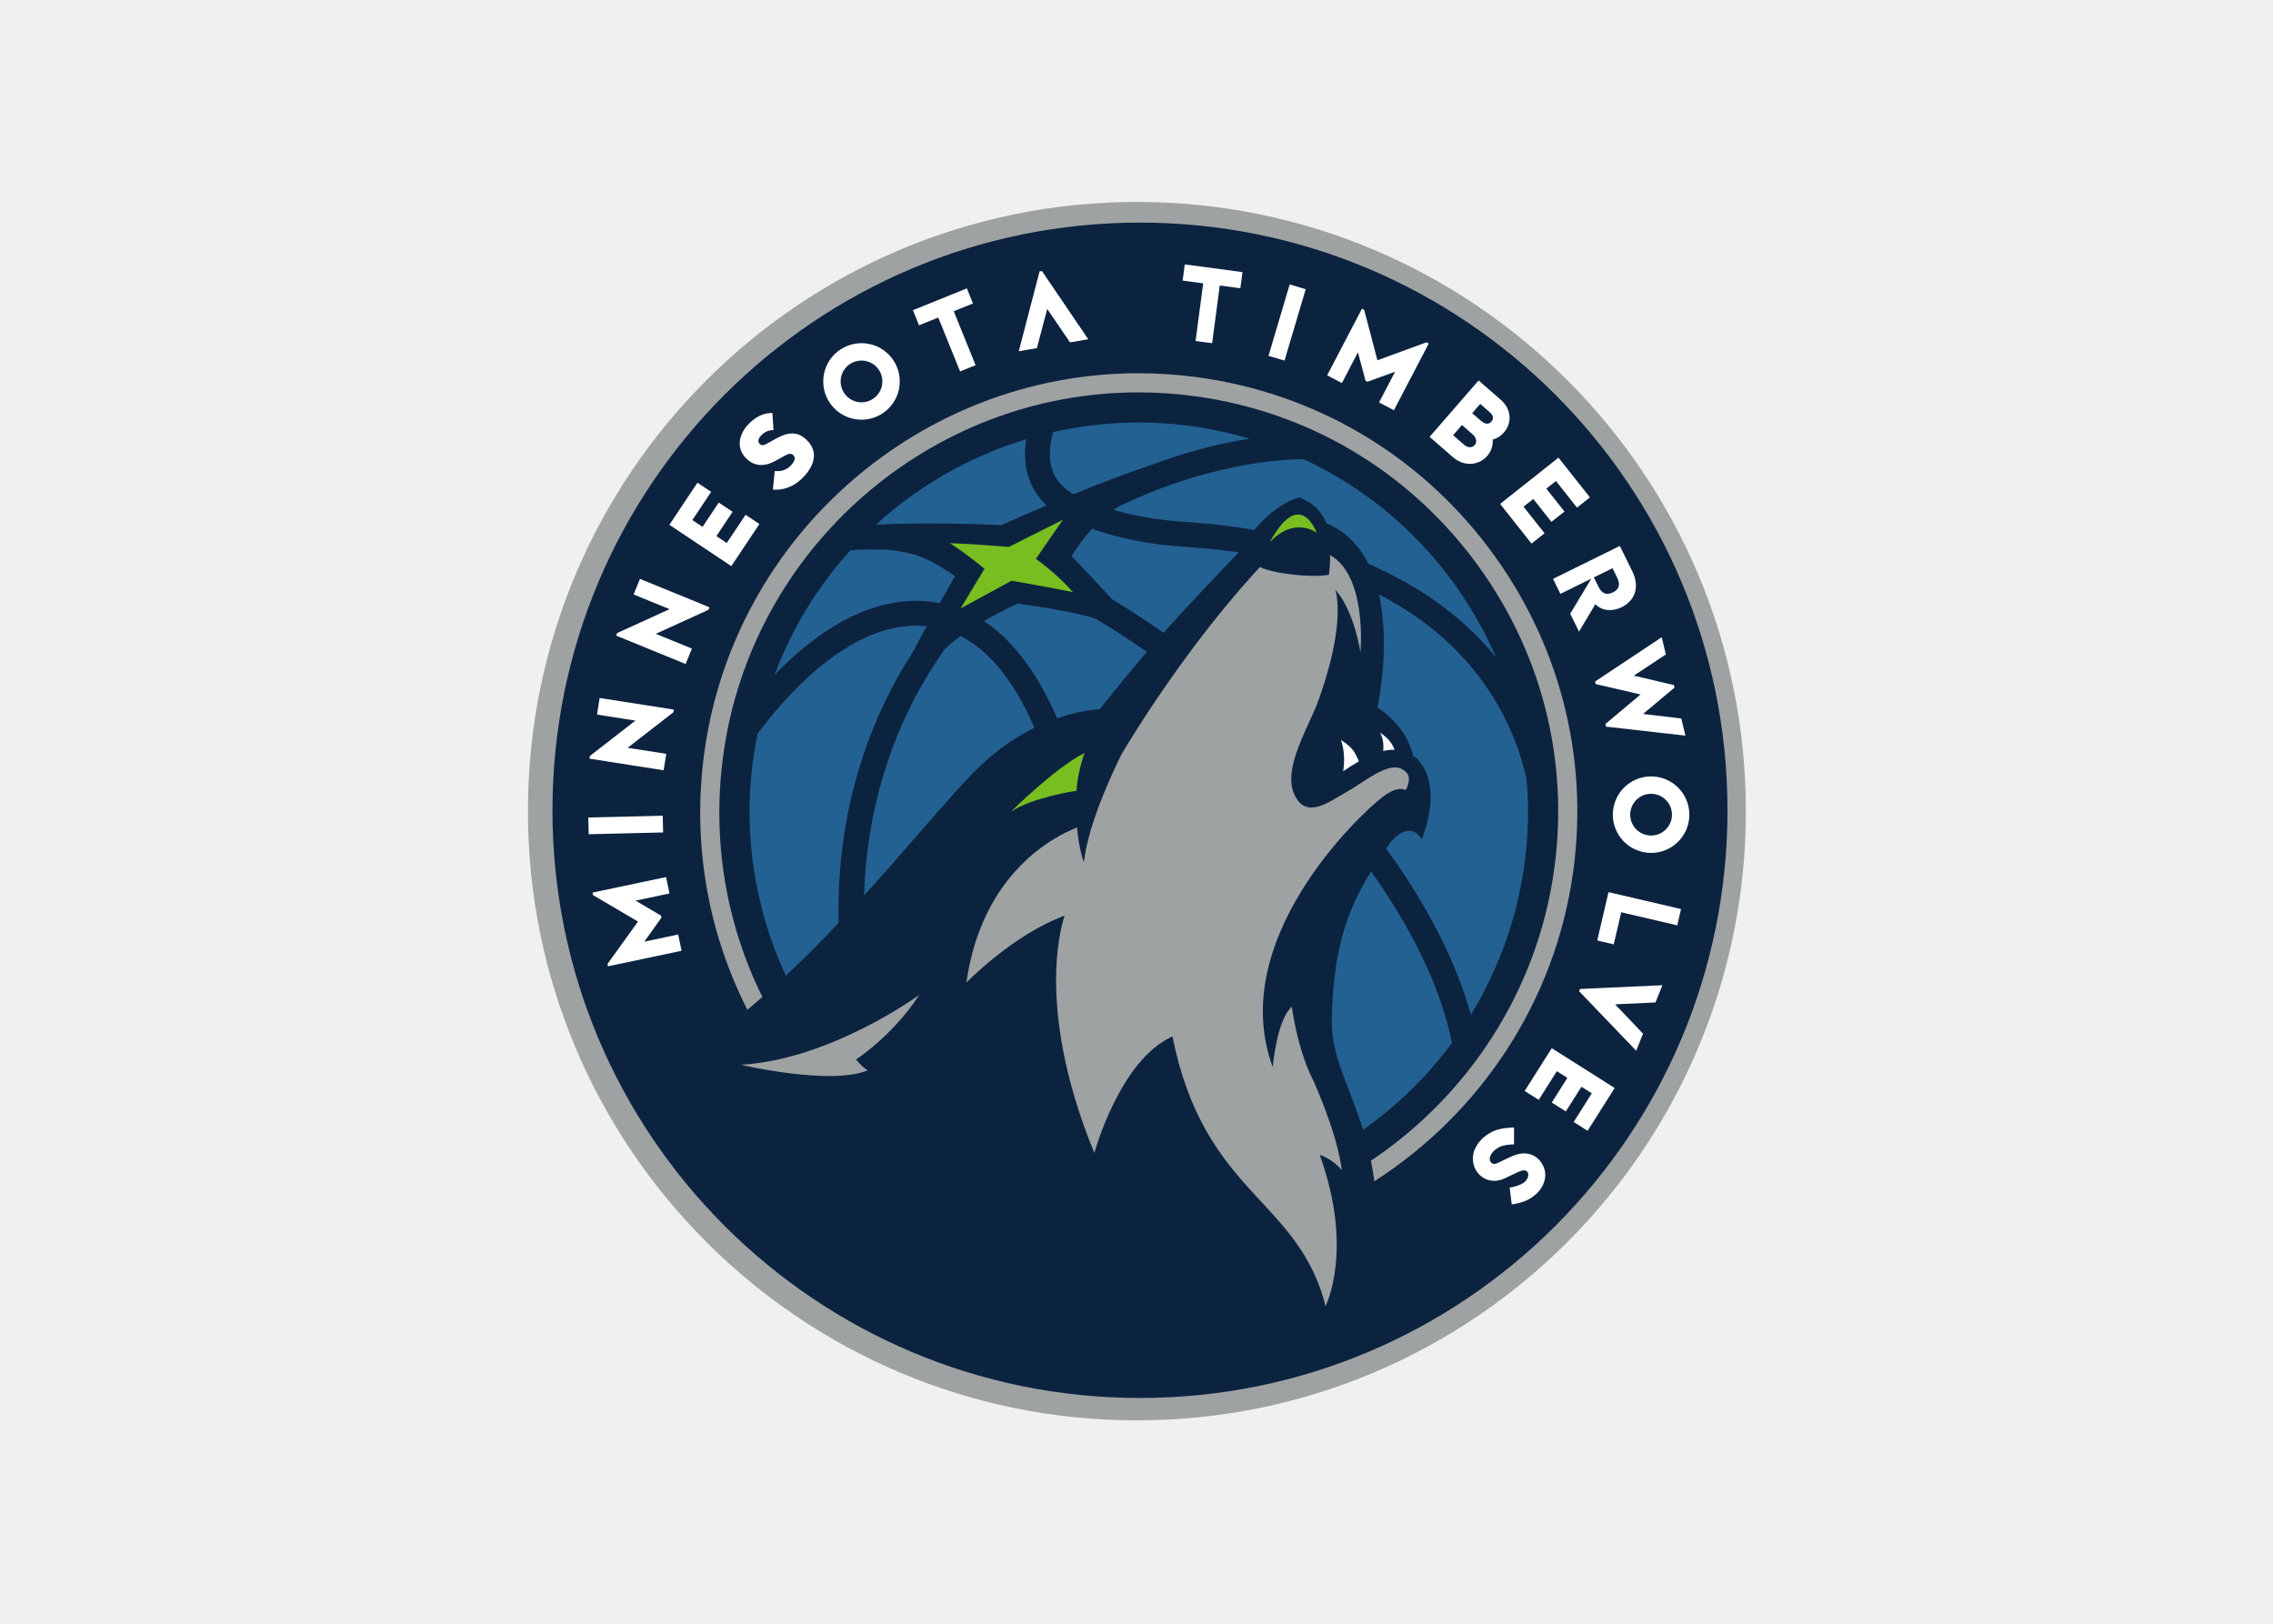
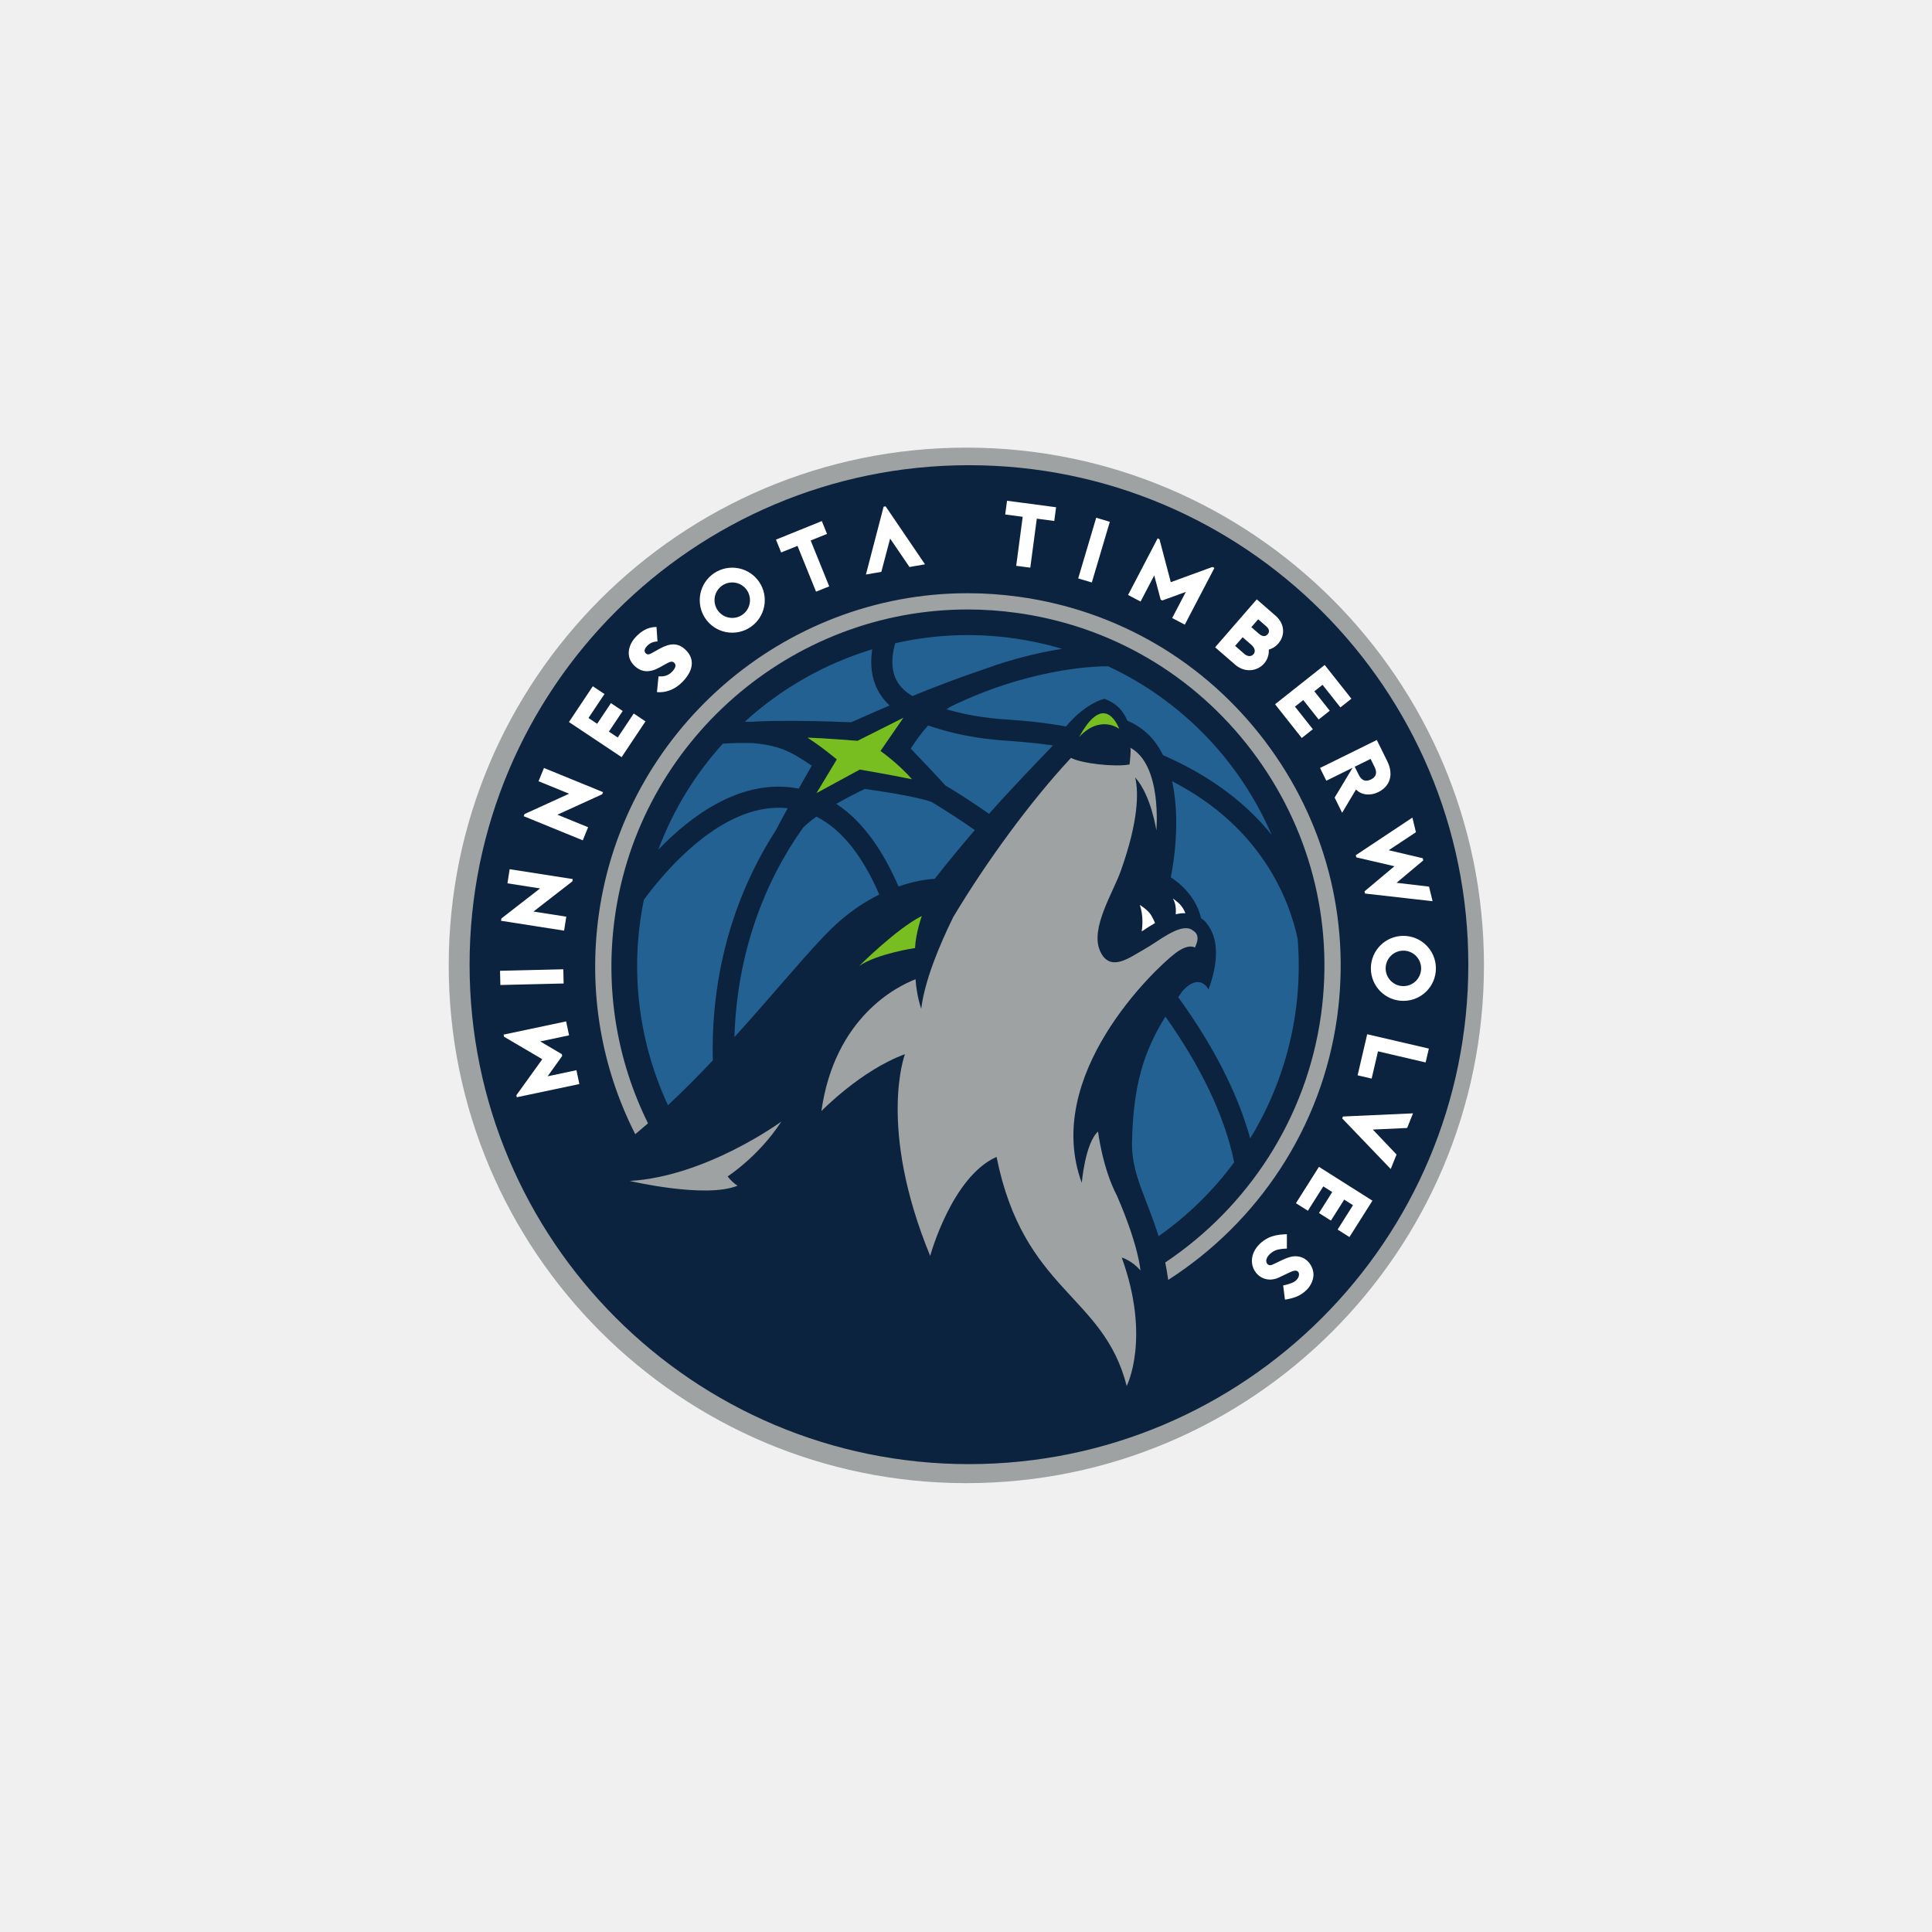
- <svg xmlns="http://www.w3.org/2000/svg" clip-rule="evenodd" fill-rule="evenodd" viewBox="0 0 560 400">
+ <svg xmlns="http://www.w3.org/2000/svg" width="150" height="150" clip-rule="evenodd" fill-rule="evenodd" viewBox="0 0 560 400">
  <ellipse cx="280.099" cy="199.823" fill="#9ea2a2" rx="150.034" ry="150.076" stroke-width="1.403" />
  <ellipse cx="280.856" cy="199.612" fill="#0c2340" rx="144.745" ry="144.773" stroke-width="1.403" />
  <path d="m281.123 104.081c-7.344-.042-14.592.766-21.617 2.354-.647 2.09-1.522 6.162-.055 9.865.885 2.232 2.601 4.041 5.017 5.448 6.628-2.699 13.825-5.458 20.767-7.779 8.765-3.201 16.553-4.963 22.606-5.895l-.477-.15c-4.306-1.253-8.625-2.19-12.943-2.826-4.451-.655-8.892-.989-13.299-1.016zm-28.299 4.122c-13.701 4.156-26.347 11.327-36.94 20.985.463 0 .983.015 1.473.027 9.078-.539 22.001-.167 29.385.132 3.117-1.401 6.911-3.069 11.119-4.853-1.832-1.701-3.226-3.692-4.129-5.992-1.429-3.65-1.375-7.358-.908-10.298zm68.17 4.828-.004.112c-.265-.007-20.42-.468-45.368 11.63-.439.255-.87.53-1.295.819 7.814 2.288 14.271 2.756 18.907 3.073 1.093.076 2.062.142 2.905.22l.692.06c3.013.255 7.225.734 12.186 1.621 3.689-4.521 8.145-7.336 11.144-8.002 3.539 1.326 5.346 3.392 6.632 6.339 4.901 2.055 8.183 5.674 10.345 9.998 11.341 4.939 22.743 12.251 31.458 23.081-9.133-21.116-25.763-38.835-47.601-48.951v-.001zm-51.972 17.249c-2.063 2.281-3.761 4.689-5.036 6.713 2.589 2.696 7.538 7.876 9.991 10.634 4.235 2.549 8.482 5.311 12.694 8.263 6.706-7.552 12.665-13.678 18.542-19.828-2.854-.407-5.811-.746-8.894-1.01l-.764-.065c-.794-.079-1.713-.137-2.739-.21-5.282-.356-13.675-1.009-23.792-4.497h-.001zm-53.348 5.072c-2.466-.004-4.557.087-6.144.196-7.949 8.749-14.359 19.095-18.71 30.719 9.746-10.115 24.405-20.87 40.689-17.686 1.288-2.285 2.591-4.573 3.776-6.652-5.086-3.334-8.262-5.751-17.026-6.538-.901-.025-1.765-.038-2.585-.039zm124.068 11.105c2.909 13.034-.391 27.843-.391 27.843s7.086 4.101 8.807 11.924c.007.004.945.403 1.69 1.554 1.981 2.428 4.507 8.032.445 19.05 0 0-2.41-5.144-7.51.394-.44.613-.864 1.22-1.282 1.819 9.714 13.369 17.114 27.32 20.882 40.94 4.322-7.084 7.807-14.84 10.24-23.191 3.383-11.624 4.442-23.369 3.494-34.756-2.467-11.372-10.499-32.318-36.373-45.579h-.001zm-89.06 2.229c-2.623 1.254-5.497 2.714-8.269 4.317 7.803 5.118 13.61 13.774 18.029 23.942 6.204-2.155 10.486-2.198 10.486-2.198 4.167-5.301 8.015-9.949 11.625-14.149-4.17-2.916-8.367-5.644-12.554-8.151-4.592-1.652-15.557-3.246-19.318-3.761v-.001zm-25.792 5.455c-17.072.569-32.159 18.384-38.25 26.638-4.257 20.716-1.432 41.481 6.974 59.575 4.517-4.233 8.861-8.615 12.994-12.982-.324-13.75 1.521-27.007 5.545-39.678 3.376-10.621 7.92-19.598 12.756-27.08.734-1.449 1.961-3.721 3.418-6.351-1.153-.123-2.3-.16-3.439-.122h.001zm11.749 2.563c-1.46 1.058-2.782 2.143-3.892 3.235-11.16 15.7-19.107 36.202-19.876 60.676 11.921-13.125 21.732-25.286 28.424-31.726 4.637-4.458 9.324-7.507 13.567-9.596-4.438-10.234-10.298-18.595-18.222-22.59v.001zm101.156 57.956c-6.252 10.158-9.324 19.715-9.674 36.481-.192 9.183 4.334 16.258 7.695 27.178 8.326-5.865 15.752-13.065 21.91-21.413-2.767-13.713-9.974-28.211-19.931-42.246z" fill="#236192" />
  <path d="m319.893 126.748c-1.843-.053-4.211 1.598-7.114 6.886 6.196-6.635 11.648-2.359 11.648-2.359-.662-1.575-2.164-4.458-4.533-4.526zm-58.051 1.31-13.296 6.674s-9.517-.784-14.521-.931c4.563 2.943 8.523 6.325 8.523 6.325l-5.884 9.763 12.55-6.825s7.92 1.334 15.132 2.805c-4.122-4.709-9.136-8.192-9.136-8.192l6.632-9.617v-.001zm5.353 57.436c-7.248 3.622-18.146 14.485-18.146 14.485 5.254-3.575 16.174-5.189 16.174-5.189.226-4.479 1.972-9.297 1.972-9.297z" fill="#78be20" />
  <path d="m280.436 91.947c-53.61 0-99.561 40.111-106.894 93.292-3.044 22.084.7 44.061 10.594 63.518 1.239-1.031 2.472-2.086 3.692-3.155-9.08-18.354-12.48-38.987-9.618-59.721 7.009-50.867 50.957-89.222 102.226-89.222 4.724 0 9.513.328 14.233.979 27.298 3.763 51.519 17.961 68.204 39.985 16.686 22.019 23.805 49.181 20.04 76.477-4.152 30.121-21.256 55.849-45.156 71.831.323 1.605.609 3.291.846 5.064 25.912-16.608 44.534-44.026 48.979-76.251 3.933-28.542-3.511-56.943-20.957-79.967-17.447-23.024-42.769-37.87-71.312-41.803-4.932-.68-9.938-1.028-14.877-1.028h.001zm47.193 44.781c.215.673-.028 3.041-.22 4.905l-.028-.039c-4.326.786-13.861-.293-16.954-1.916-11.725 12.576-24.508 30.072-34.127 46.144-4.172 8.495-8.262 18.466-9.283 26.567 0 0-1.328-3.664-1.641-8.549-5.325 2.056-23.419 10.948-27.293 38.219 0 0 11.505-11.867 24.219-16.493 0 0-8.054 21.092 7.318 58.468 0 0 6.222-22.921 19.235-28.702 7.882 39.139 30.985 39.779 37.724 66.41 0 0 7.058-13.795-1.438-37.241 0 0 2.932.815 5.413 3.744 0 0-.386-6.856-6.796-21.655-4.179-7.922-5.489-18.609-5.489-18.609-3.752 3.4-4.709 14.884-4.709 14.884-11.47-31.117 21.084-61.952 27.024-66.502 2.902-2.225 4.688-2.258 5.769-1.727 1.117-2.316 1.017-3.8-.327-4.768 0 0-.568-.386-.693-.45-3.455-1.845-9.646 3.528-13.689 5.752-4.04 2.225-9.928 6.967-12.804.436-2.874-6.531 3.738-16.747 6.027-23.172 5.054-14.213 5.239-22.576 4.17-27.103 4.672 5.273 6.14 15.382 6.14 15.382s1.735-18.982-7.546-23.982l-.001-.003zm-101.205 108.399s-21.702 15.902-43.895 17.174c0 0 21.963 5.176 31.249 1.382-.892-.584-1.889-1.425-2.88-2.688 0 0 8.97-5.775 15.477-15.753l.048-.115z" fill="#9ea2a2" />
  <path d="m291.895 65.144-.529 3.979 5.068.673-1.882 14.205 4.082.543 1.884-14.209 5.066.673.526-3.978-14.215-1.887zm-35.19 1.624-.586.098-5.124 19.661 4.463-.771 2.551-9.648 5.611 8.241 4.497-.777zm61.035 3.301-5.217 17.59 3.947 1.171 5.217-17.587-3.947-1.175zm-79.531.968-13.29 5.379 1.504 3.719 4.735-1.915 5.378 13.281 3.818-1.54-5.375-13.288 4.735-1.916zm97.343 4.998-8.577 16.425 3.629 1.899 3.953-7.57 1.871 7.011.473.25 6.814-2.481-3.954 7.57 3.662 1.913 8.576-16.427-.554-.29-12.083 4.413-3.254-12.342-.024-.09zm-123.305 8.507c-5.205 0-9.425 4.219-9.425 9.425 0 5.205 4.219 9.422 9.425 9.422 5.205 0 9.426-4.216 9.426-9.422 0-5.205-4.221-9.425-9.426-9.425zm0 4.282c2.842 0 5.141 2.3 5.141 5.142 0 2.838-2.299 5.144-5.141 5.144s-5.142-2.306-5.142-5.144c0-2.842 2.3-5.142 5.142-5.142zm152.034 4.901-2.686 3.093-1.833 2.108-.146.168-2.539 2.922-2.178 2.511-2.689 3.09 3.093 2.688 2.682 2.33c1.175 1.02 2.551 1.585 3.986 1.63 1.699.053 3.317-.658 4.438-1.953.983-1.129 1.453-2.557 1.355-4.021 1.035-.279 1.986-.868 2.739-1.734 1.156-1.328 1.627-2.964 1.326-4.594-.244-1.324-.975-2.526-2.171-3.563l-2.284-1.989zm.404 5.778 2.288 1.988c.961.835 1.104 1.614.438 2.382-.818.941-1.84.4-2.556-.222l-2.149-1.867 1.978-2.281zm-174.392 2.233-.362.007c-2.051.06-3.985 1.066-5.747 2.986-1.111 1.216-1.79 2.651-1.917 4.047-.154 1.634.449 3.122 1.739 4.305 1.999 1.829 4.348 1.953 7.183.372l1.972-1.091c1.023-.575 1.685-.794 2.23-.289.655.593.498 1.436-.461 2.502l-.029.031c-1.271 1.386-2.709 1.491-3.679 1.449l-.351-.015-.447 4.574.389.02c1.523.081 4.508-.247 7.339-3.344l.08-.086c1.438-1.6 2.204-3.184 2.284-4.709.083-1.585-.575-3.023-1.953-4.284-2.044-1.87-4.268-1.909-7.434-.136l-2.209 1.234c-.814.459-1.283.477-1.737.06-.53-.485-.432-1.234.261-2.003l.007-.011c.795-.865 1.668-1.31 2.755-1.396l.366-.027-.278-4.197zm169.89 2.969 2.525 2.194c1.038.899 1.283 1.972.624 2.728-.659.753-1.721.722-2.648-.083l-2.682-2.334zm23.785 8.039-14.384 11.388 7.739 9.778 3.211-2.542-5.181-6.549 2.408-1.903 4.462 5.636 3.214-2.54-4.465-5.636 2.372-1.878 5.18 6.548 3.187-2.522-7.74-9.779h-.001zm-212.137 6.169-6.917 10.374 15.263 10.178 6.918-10.374-3.406-2.274-4.634 6.949-2.556-1.7 3.991-5.985-3.409-2.274-3.989 5.984-2.518-1.676 4.633-6.95-3.378-2.251h.001zm227.244 15.578-16.453 8.109 1.818 3.696 7.615-3.752-5.203 8.646 2.17 4.399s3.763-6.337 4.03-6.755c1.574 1.665 4.159 1.889 6.448.764 3.432-1.693 4.514-5.093 2.606-8.959zm-1.801 5.482 1.161 2.361c.832 1.69.44 2.861-1.055 3.598-1.512.746-2.704.353-3.536-1.337l-1.164-2.361zm-239.602 2.627-1.57 3.842 8.862 3.62-12.921 5.894-.25.619 17.125 6.999 1.551-3.796-8.904-3.636 12.98-5.918.25-.623-17.124-7.002zm251.721 14.384-16.407 10.897.153.635 11.046 2.566-8.67 7.281.153.64 19.57 2.213-1.021-4.223-9.418-1.111 7.747-6.496-.149-.623-9.873-2.32 7.889-5.224-1.02-4.236zm-261.666 14.958-.638 4.096 9.457 1.477-11.217 8.715-.101.663 18.278 2.86.635-4.054-9.5-1.487 11.264-8.747.105-.663zm192.233 8.507c.903 1.397.936 3.327.829 4.562 1.212-.299 2.119-.344 2.793-.299-.199-.555-.577-1.389-1.254-2.213-.964-1.17-2.368-2.048-2.368-2.048v-.001zm-9.572 1.849c1.007 2.985.794 6.005.55 7.681 1.411-.972 2.695-1.773 3.863-2.428-.213-.508-.541-1.234-1.038-2.115-.933-1.675-3.375-3.138-3.375-3.138zm76.39 8.966c-5.207 0-9.425 4.221-9.425 9.426s4.218 9.419 9.425 9.419c5.205 0 9.426-4.214 9.426-9.419s-4.221-9.426-9.426-9.426zm0 4.284c2.842 0 5.144 2.3 5.144 5.142 0 2.838-2.302 5.141-5.144 5.141s-5.142-2.303-5.142-5.141c0-2.842 2.3-5.142 5.142-5.142zm-243.502 5.403-18.339.438.098 4.118 18.337-.438-.097-4.118zm.818 15.107-18.128 3.831.13.613 11.088 6.518-7.454 10.363-.055.074.125.586 18.13-3.828-.847-4.009-8.352 1.765 4.223-5.9-.115-.526-6.248-3.682 8.356-1.765-.854-4.041zm232.197 3.717-2.78 11.912 4.066.948 1.845-7.9 13.8 3.219.937-4.013-17.867-4.166zm13.276 22.932-20.297.919-.222.554 14.062 14.665 1.683-4.205-6.879-7.231 9.953-.461 1.699-4.239v-.001zm-27.264 15.507-6.667 10.54 3.459 2.188 4.466-7.058 2.595 1.64-3.842 6.081 3.459 2.188 3.849-6.076 2.554 1.614-4.463 7.06 3.427 2.17 6.667-10.54-15.502-9.805-.001-.001zm-9.29 19.535c-.327 0-3.268.024-5.275 1-1.053.511-1.971 1.161-2.72 1.915-.959.964-1.637 2.096-1.957 3.301-.53 2.017.053 4.128 1.521 5.517 1.411 1.328 3.392 1.751 5.304 1.126.633-.206 1.37-.569 2.225-.99 1.006-.492 2.522-1.272 3.222-1.313 1.689-.1 1.648 2.333-.512 3.39-.802.387-2.177.788-2.891.879l.516 4.128c.283-.034 2.782-.37 4.557-1.466 3.037-1.875 3.63-4.268 3.707-5.529.08-1.189-.417-2.946-1.7-4.18-1.084-1.042-2.546-1.525-4.111-1.363-1.439.151-3.131.986-4.625 1.718-.655.321-1.328.652-1.683.77-.461.15-.853.084-1.153-.198-.282-.267-.522-.78-.352-1.424.257-.959 1.177-1.91 2.469-2.539.865-.421 2.578-.581 3.452-.581l.007-4.162z" fill="#fff" />
</svg>
